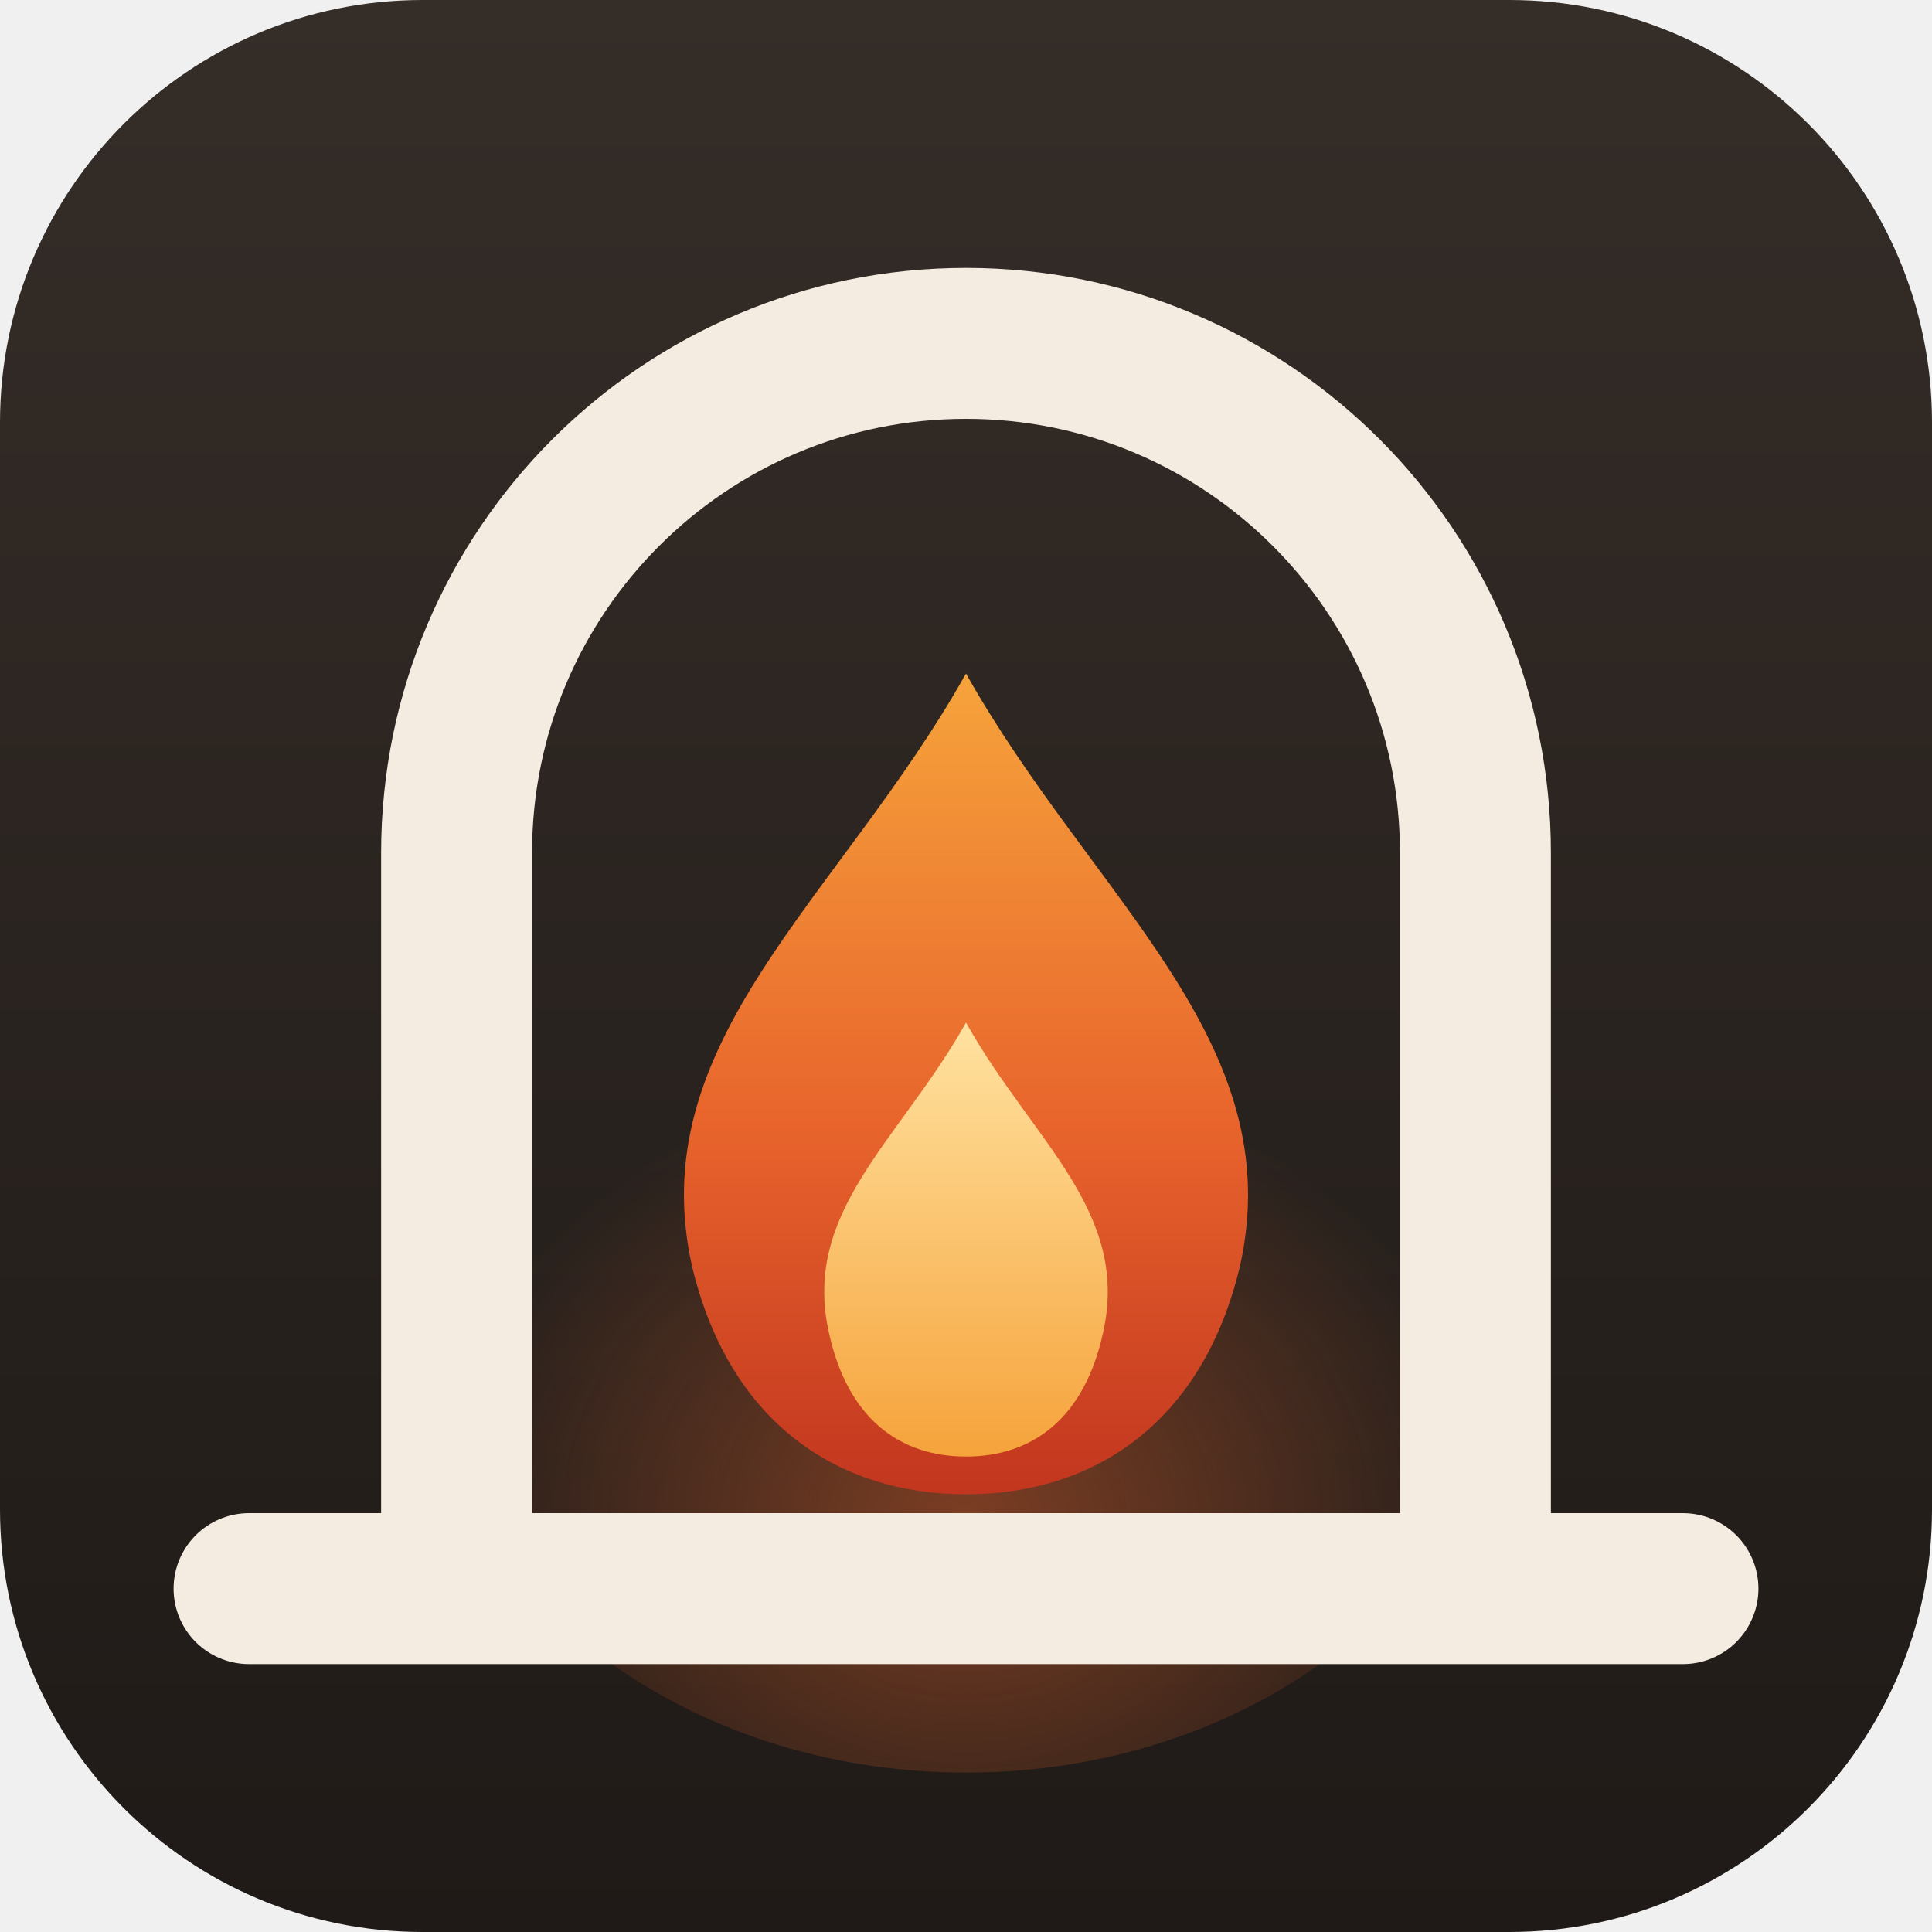
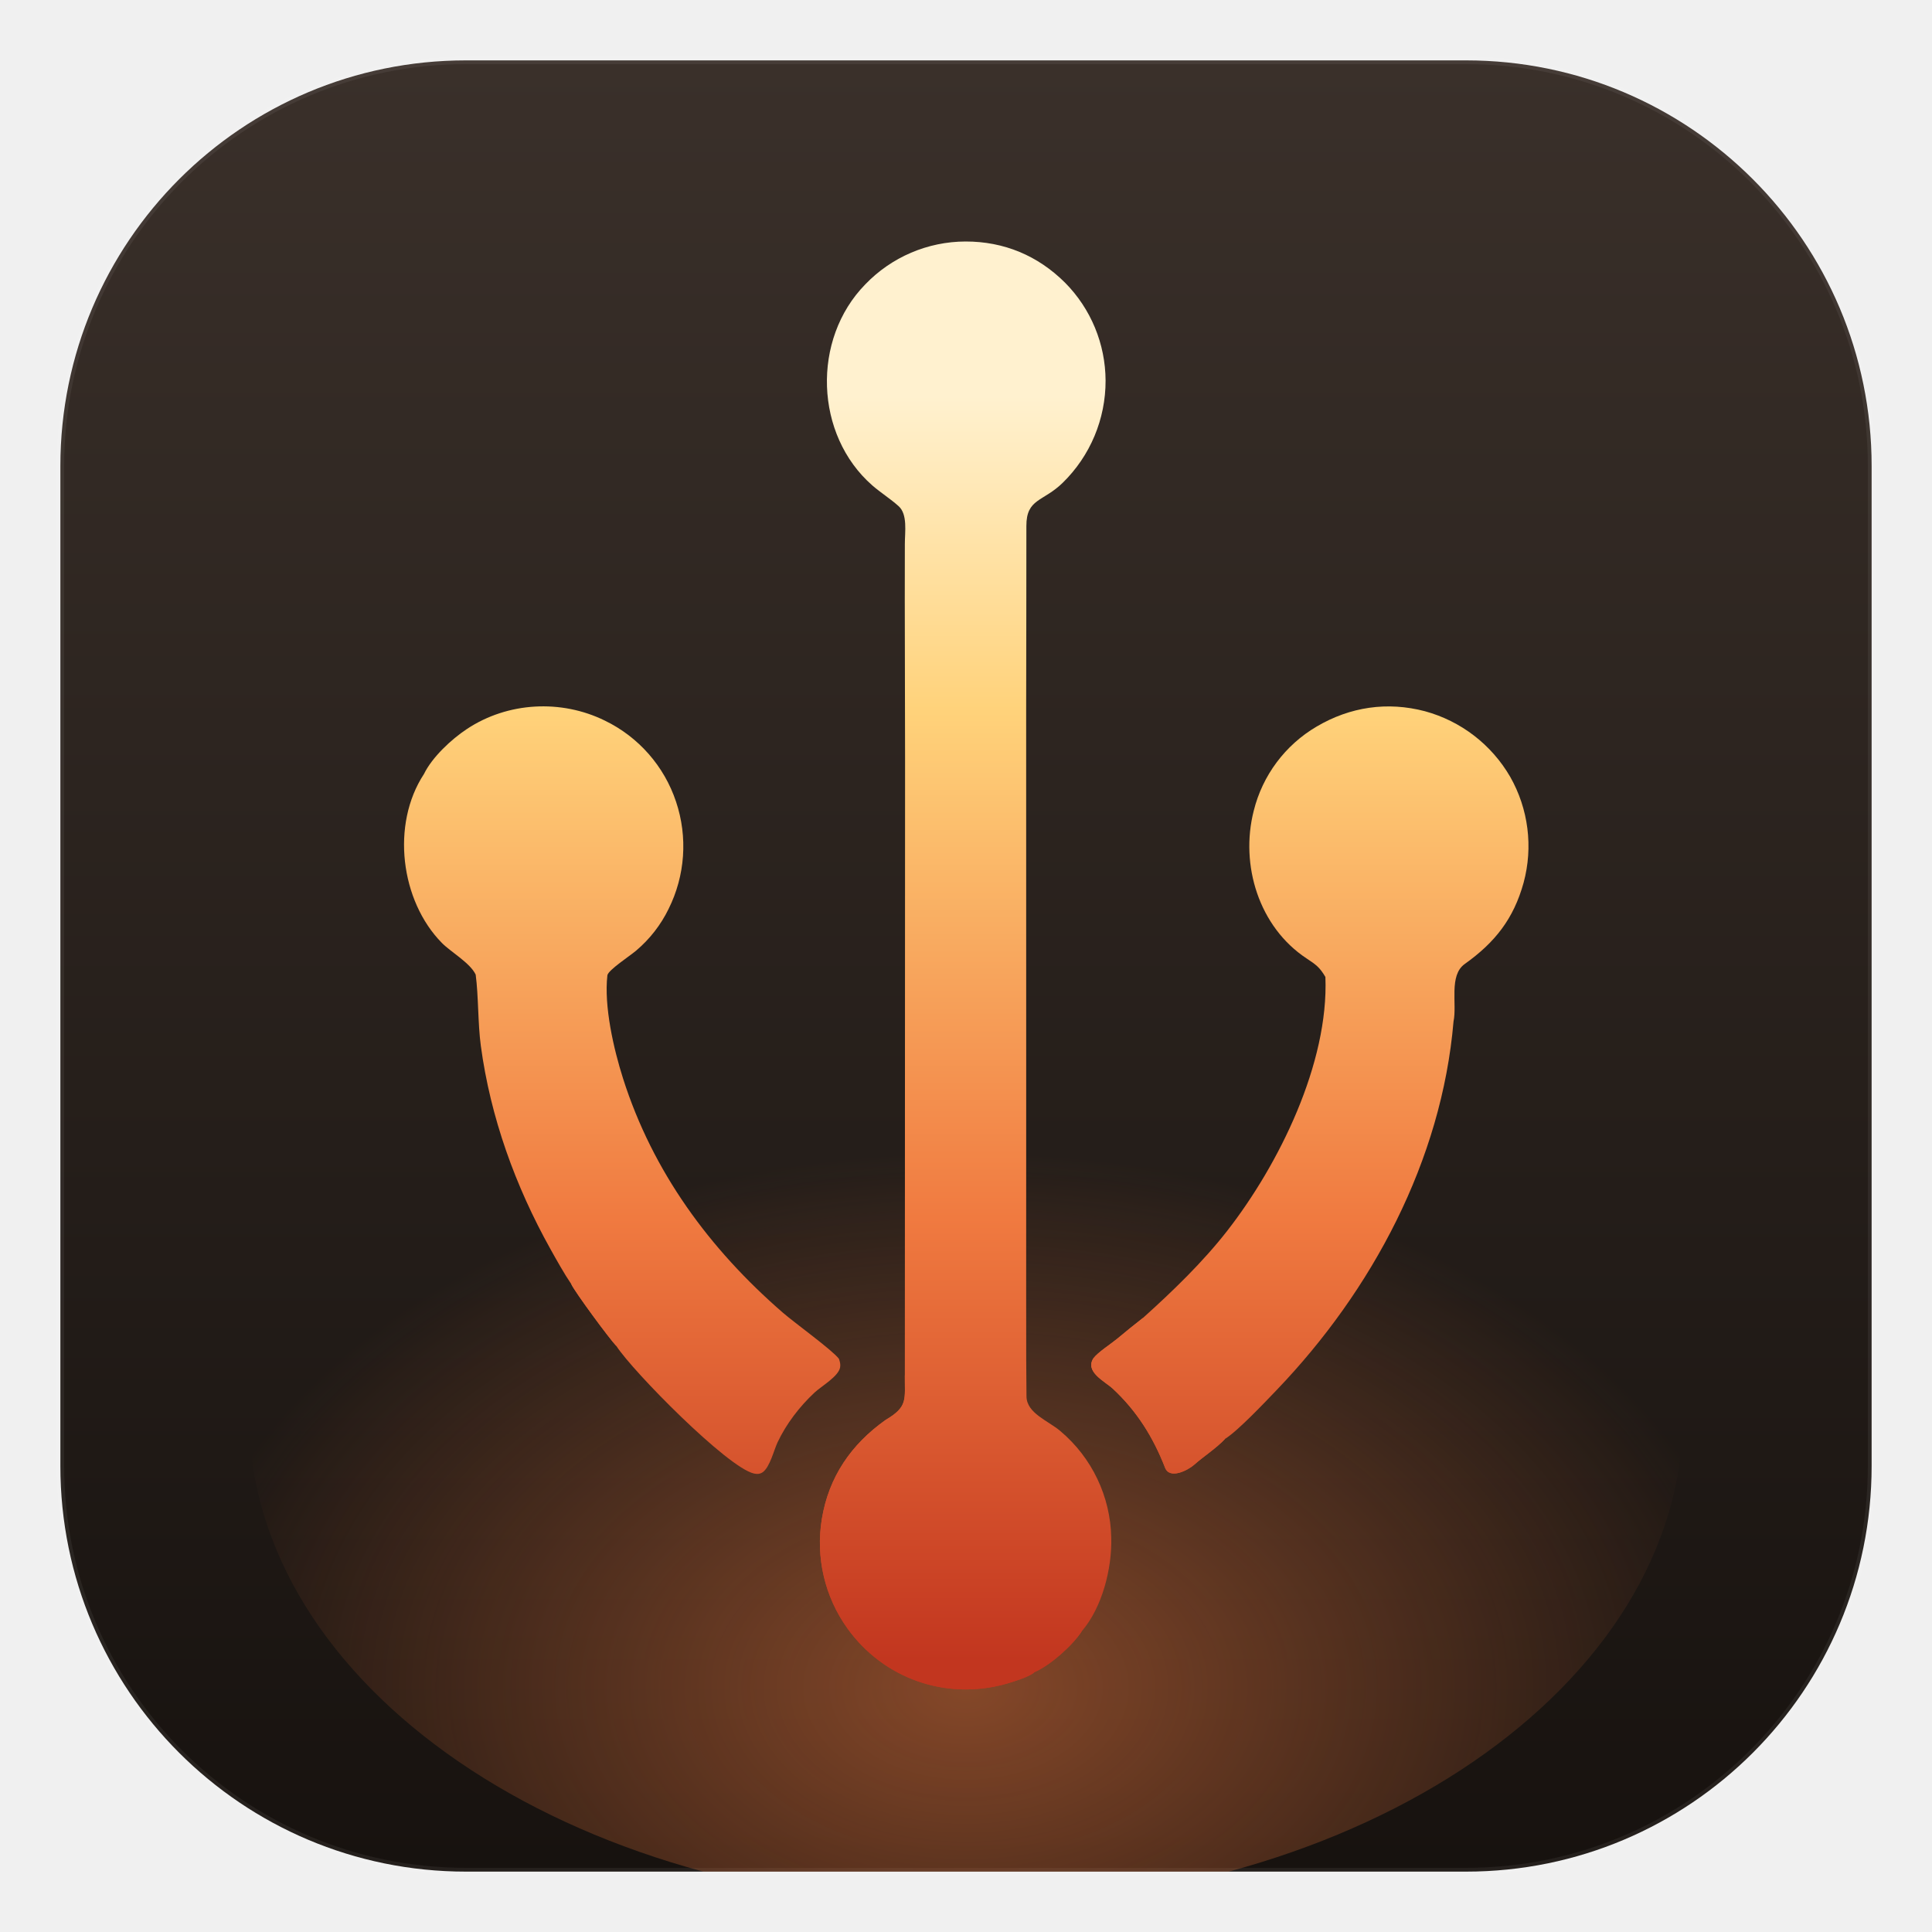
- <svg xmlns="http://www.w3.org/2000/svg" viewBox="0 0 1024 1024" width="1024" height="1024">
+ <svg xmlns="http://www.w3.org/2000/svg" viewBox="0 0 2048 2048" width="1024" height="1024">
  <defs>
    <linearGradient id="tile" x1="0" y1="0" x2="0" y2="1">
-       <stop offset="0" stop-color="#352d28" />
-       <stop offset="1" stop-color="#1f1a17" />
+       <stop offset="0" stop-color="#3a302a" />
+       <stop offset="1" stop-color="#17120f" />
    </linearGradient>
-     <linearGradient id="flame" x1="0" y1="0" x2="0" y2="1">
-       <stop offset="0" stop-color="#f6a33b" />
-       <stop offset="0.55" stop-color="#e8642c" />
-       <stop offset="1" stop-color="#c2361f" />
+     <linearGradient id="fire" gradientUnits="userSpaceOnUse" x1="0" y1="1760" x2="0" y2="420">
+       <stop offset="0" stop-color="#c2361f" />
+       <stop offset="0.35" stop-color="#f07a40" />
+       <stop offset="0.75" stop-color="#ffd27a" />
+       <stop offset="1" stop-color="#fff1cf" />
    </linearGradient>
-     <linearGradient id="core" x1="0" y1="0" x2="0" y2="1">
-       <stop offset="0" stop-color="#ffe2a0" />
-       <stop offset="1" stop-color="#f6a33b" />
-     </linearGradient>
-     <radialGradient id="glow" cx="0.5" cy="0.72" r="0.5">
-       <stop offset="0" stop-color="#e8642c" stop-opacity="0.45" />
-       <stop offset="1" stop-color="#e8642c" stop-opacity="0" />
+     <radialGradient id="glow" cx="0.5" cy="0.78" r="0.55">
+       <stop offset="0" stop-color="#f07a40" stop-opacity="0.5" />
+       <stop offset="1" stop-color="#f07a40" stop-opacity="0" />
    </radialGradient>
+     <clipPath id="clip">
+       <rect x="64" y="64" width="1920" height="1920" rx="430" />
+     </clipPath>
  </defs>
-   <rect width="1024" height="1024" rx="224" fill="url(#tile)" />
-   <g transform="translate(512 512) scale(1.25) translate(-512 -548)">
-     <ellipse cx="512" cy="700" rx="230" ry="190" fill="url(#glow)" />
-     <path d="M296 800 V500 A216 216 0 0 1 728 500 V800" fill="none" stroke="#f4ebe1" stroke-width="64" stroke-linecap="round" stroke-linejoin="round" />
-     <path d="M208 812 H816" stroke="#f4ebe1" stroke-width="64" stroke-linecap="round" />
-     <path d="M512 424 C566 520 650 580 628 676 C612 742 566 772 512 772 C458 772 412 742 396 676 C374 580 458 520 512 424 Z" fill="url(#flame)" />
-     <path d="M512 572 C540 622 582 652 570 704 C562 740 540 756 512 756 C484 756 462 740 454 704 C442 652 484 622 512 572 Z" fill="url(#core)" />
-   </g>
+   <rect x="64" y="64" width="1920" height="1920" rx="430" fill="url(#tile)" />
+   <rect x="64" y="64" width="1920" height="1920" rx="430" fill="none" stroke="#ffffff" stroke-opacity="0.06" stroke-width="8" />
+   <ellipse clip-path="url(#clip)" cx="1024" cy="1500" rx="760" ry="520" fill="url(#glow)" />
+   <path fill="url(#fire)" d="M 959.17 1457.63 L 959.413 804.426 L 959.103 636.059 L 959.18 576.64 C 959.167 563.819 962.278 545.269 952.591 536.571 C 943.673 528.564 933.761 522.428 924.724 514.606 C 863.603 461.16 860.131 359.737 917.268 301.415 C 945.051 272.487 983.398 256.094 1023.51 255.999 C 1064.22 255.939 1100.19 270.93 1129.05 299.713 C 1156.39 327.321 1171.8 364.56 1171.96 403.414 C 1172.08 444.191 1155.69 483.28 1126.52 511.776 C 1105.76 532.102 1087.96 528.255 1088 557.564 C 1088.08 622.117 1087.8 686.79 1087.77 751.336 L 1087.81 1141.65 L 1087.78 1367.21 L 1087.83 1441.43 C 1087.85 1454.37 1087.95 1467.34 1088.12 1480.27 C 1088.35 1498.21 1111.06 1505.94 1124.1 1517.06 C 1157.5 1545.19 1177.14 1586.37 1177.97 1630.03 C 1178.85 1662.77 1168.36 1704.05 1146.72 1729.18 C 1136.97 1744.29 1112.92 1765.67 1096.38 1772.61 C 1092.43 1777.21 1071.52 1783.57 1065.38 1785.24 C 1002.06 1802.52 936.479 1779.24 898.327 1726.21 C 874.253 1692.65 864.491 1650.91 871.187 1610.16 C 878.532 1565.63 902.207 1531.17 938.682 1505.26 C 962.883 1491.02 958.915 1483.65 959.17 1457.63 z" />
+   <path fill="url(#fire)" d="M 938.682 1505.26 C 941.458 1509.53 943.643 1515.51 946.268 1520.43 C 952.037 1531.09 957.955 1541.66 964.018 1552.15 C 975.312 1571.8 987.149 1590.85 998.382 1610.75 C 1027.91 1663.08 1062.27 1722.28 1101.18 1767.64 C 1099.47 1769.06 1098.36 1769.86 1096.52 1771.11 L 1096.38 1772.61 C 1092.43 1777.21 1071.52 1783.57 1065.38 1785.24 C 1002.06 1802.52 936.479 1779.24 898.327 1726.21 C 874.253 1692.65 864.491 1650.91 871.187 1610.16 C 878.532 1565.63 902.207 1531.17 938.682 1505.26 z" />
+   <path fill="url(#fire)" d="M 959.17 1457.63 C 962.039 1465.65 959.641 1477.9 960.363 1486.88 C 957.958 1491.56 956.686 1493.77 953.307 1497.88 C 950.126 1501.75 943.885 1502.56 945.674 1506.89 C 951.413 1520.76 960.503 1533.56 967.782 1546.72 L 1001.59 1606.46 C 1014.43 1629.64 1025.16 1649.9 1040.08 1672.26 C 1058.57 1699.96 1081.24 1742.37 1105.84 1764.85 C 1117.26 1757.87 1126.42 1749.37 1135.47 1739.63 C 1138.6 1736.26 1142.63 1731.02 1146.72 1729.18 C 1136.97 1744.29 1112.92 1765.67 1096.38 1772.61 L 1096.52 1771.11 C 1098.36 1769.86 1099.47 1769.06 1101.18 1767.64 C 1062.27 1722.28 1027.91 1663.08 998.382 1610.75 C 987.149 1590.85 975.312 1571.8 964.018 1552.15 C 957.955 1541.66 952.037 1531.09 946.268 1520.43 C 943.643 1515.51 941.458 1509.53 938.682 1505.26 C 962.883 1491.02 958.915 1483.65 959.17 1457.63 z" />
+   <path fill="url(#fire)" d="M 449.386 820.545 C 458.151 802.556 478.486 783.678 494.912 772.793 C 538.242 744.08 594.856 741.075 641.242 763.918 C 676.901 781.208 704.074 812.156 716.607 849.752 C 729.209 887.264 726.35 928.25 708.661 963.648 C 700.42 980.52 688.759 995.494 674.419 1007.62 C 667.721 1013.37 645.023 1028.09 643.871 1033.76 C 640.073 1066.63 650.524 1112.04 660.467 1143.27 C 691.949 1242.13 752.057 1323.99 829.863 1391.49 C 842.703 1402.63 882.05 1430.91 889.3 1440.38 C 890.335 1443.45 891.143 1446.26 890.546 1449.52 C 888.783 1459.15 870.64 1469.45 863.523 1476.1 C 847.62 1490.95 833.582 1509.17 824.268 1528.89 C 820.368 1537.14 816.07 1555.48 808.34 1560.72 C 805.464 1562.67 802.361 1562.73 799.085 1561.97 C 770.917 1555.4 670.798 1453.76 653.414 1426.89 C 646.177 1419.4 609.511 1369.67 605.559 1361.19 C 598.238 1350.5 589.825 1335.39 583.473 1324.03 C 546.264 1257.34 519.899 1184.43 509.688 1108.56 C 506.512 1084.96 507.271 1055.86 504.246 1033.15 C 498.479 1020.8 477.715 1009.01 468.451 999.601 C 424.469 954.945 414.373 873.923 449.386 820.545 z" />
+   <path fill="url(#fire)" d="M 605.559 1361.19 C 609.295 1360.12 608.546 1357.98 610.261 1357.28 C 612.637 1358.09 612.193 1362 616.477 1362.09 C 620.136 1363.08 619.941 1370.39 624.064 1370.34 C 626.58 1370.73 623.816 1373.99 627.462 1374.13 C 628.012 1374.15 630.641 1378.49 630.939 1379.21 C 631.861 1381.44 634.236 1383.11 634.732 1385.13 C 635.55 1385.92 636.705 1389.27 636.945 1389.64 C 639.156 1393.02 643.003 1400.51 646.025 1402.99 C 648.435 1404.97 652.988 1415.84 651.985 1417.4 C 648.381 1423 653.393 1420 653.414 1426.89 C 646.177 1419.4 609.511 1369.67 605.559 1361.19 z" />
+   <path fill="url(#fire)" d="M 1404.98 1035.62 C 1398.94 1025.33 1394.92 1022.52 1384.87 1015.88 C 1334.64 982.702 1314.28 917.021 1329.01 859.456 C 1338.31 821.956 1362.33 789.787 1395.64 770.22 C 1431.16 749.24 1470.71 743.446 1510.56 753.954 C 1548.6 764.337 1581.03 789.276 1600.83 823.377 C 1620.22 857.479 1625.34 897.864 1615.08 935.726 C 1604.48 974.028 1584.74 999.037 1552.69 1021.86 C 1535.61 1034.01 1544.7 1064.62 1540.8 1082.8 C 1528.28 1230.11 1454.49 1368.03 1353.14 1473.67 C 1341.22 1486.09 1312.38 1516.67 1298.72 1525.2 C 1289.29 1535.24 1276.16 1543.61 1265.87 1552.7 C 1259.2 1558.6 1239.97 1568.54 1235.01 1555.84 C 1222.4 1523.5 1205.25 1495.91 1179.61 1472.06 C 1171.3 1464.34 1149.79 1454.36 1159.03 1439.85 C 1163.74 1433.53 1177.69 1424.59 1184.21 1419.19 C 1193.05 1411.86 1202.54 1404.05 1211.64 1397.01 C 1242.83 1368.98 1275.16 1337.79 1300.96 1304.65 C 1355.76 1234.27 1408.62 1127.16 1404.98 1035.62 z" />
+   <path fill="url(#fire)" d="M 1298.72 1525.2 C 1289.29 1535.24 1276.16 1543.61 1265.87 1552.7 C 1259.2 1558.6 1239.97 1568.54 1235.01 1555.84 C 1222.4 1523.5 1205.25 1495.91 1179.61 1472.06 C 1171.3 1464.34 1149.79 1454.36 1159.03 1439.85 C 1163.74 1433.53 1177.69 1424.59 1184.21 1419.19 C 1193.05 1411.86 1202.54 1404.05 1211.64 1397.01 C 1209.62 1403.5 1191.57 1415.72 1185.14 1421.45 C 1189.05 1463.05 1241.33 1500.07 1246.85 1542.62 C 1247.51 1547.66 1251 1554.62 1255.64 1556.89 C 1266.36 1552.42 1289.65 1527.67 1298.72 1525.2 z" />
</svg>
